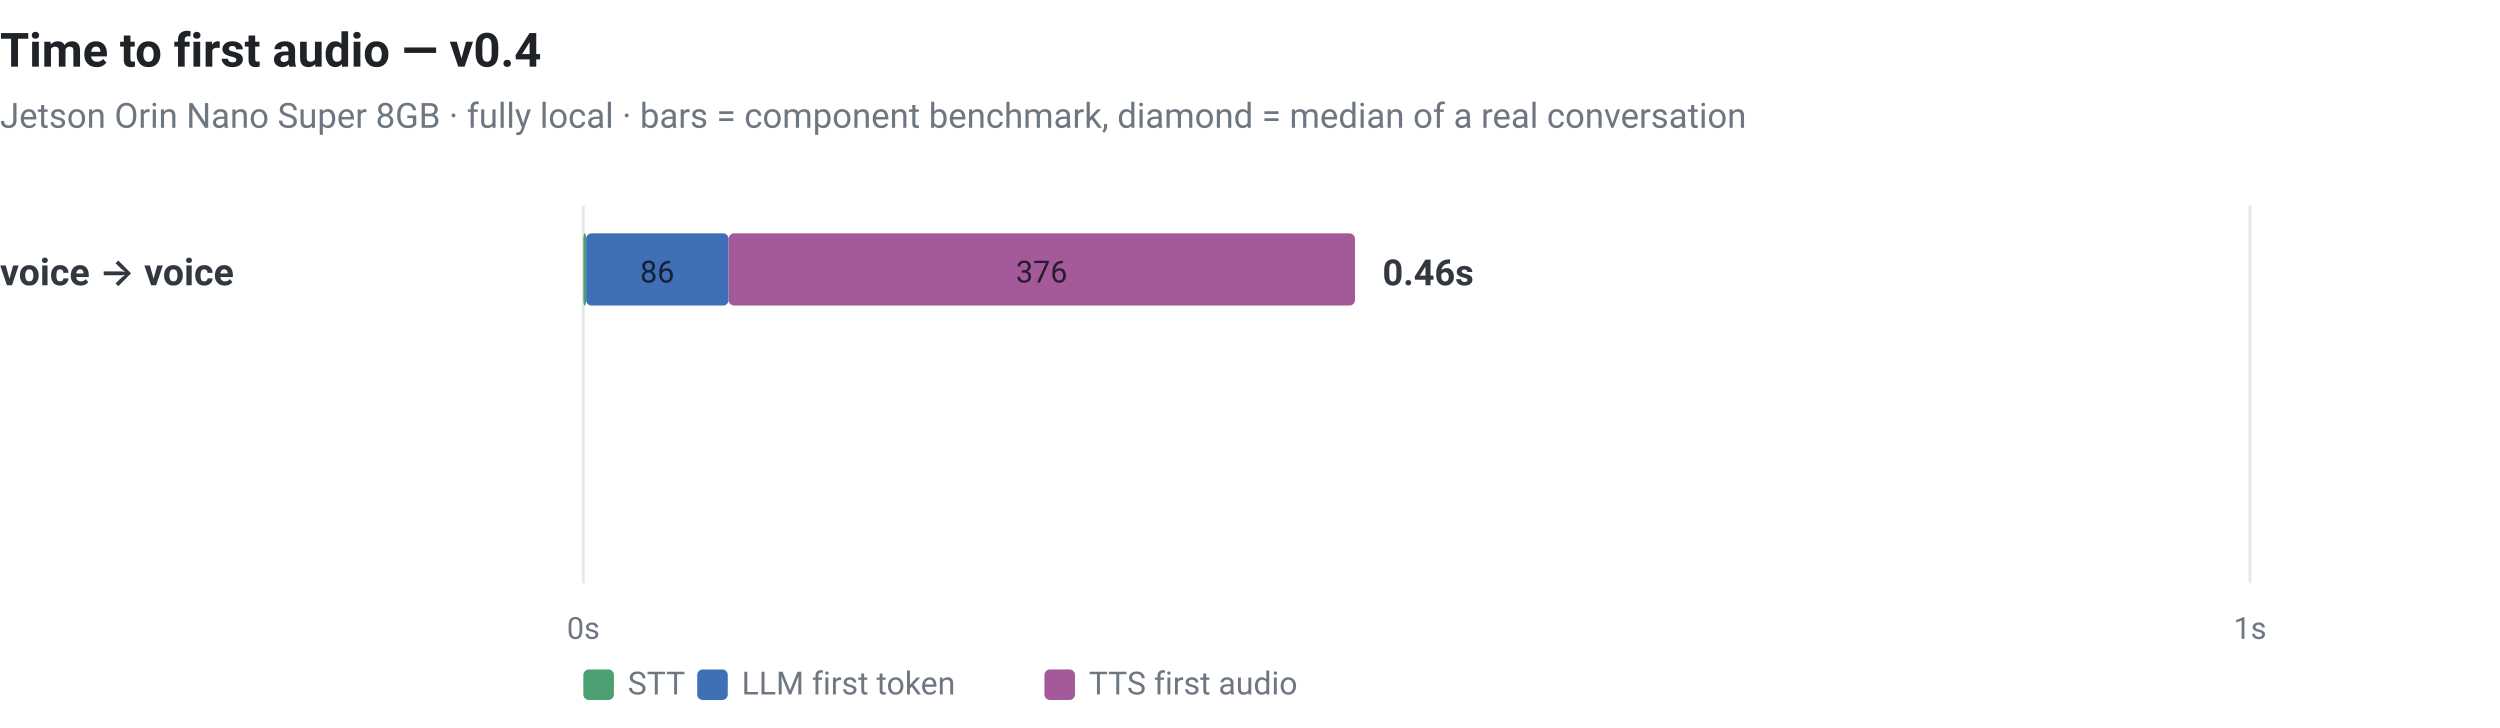
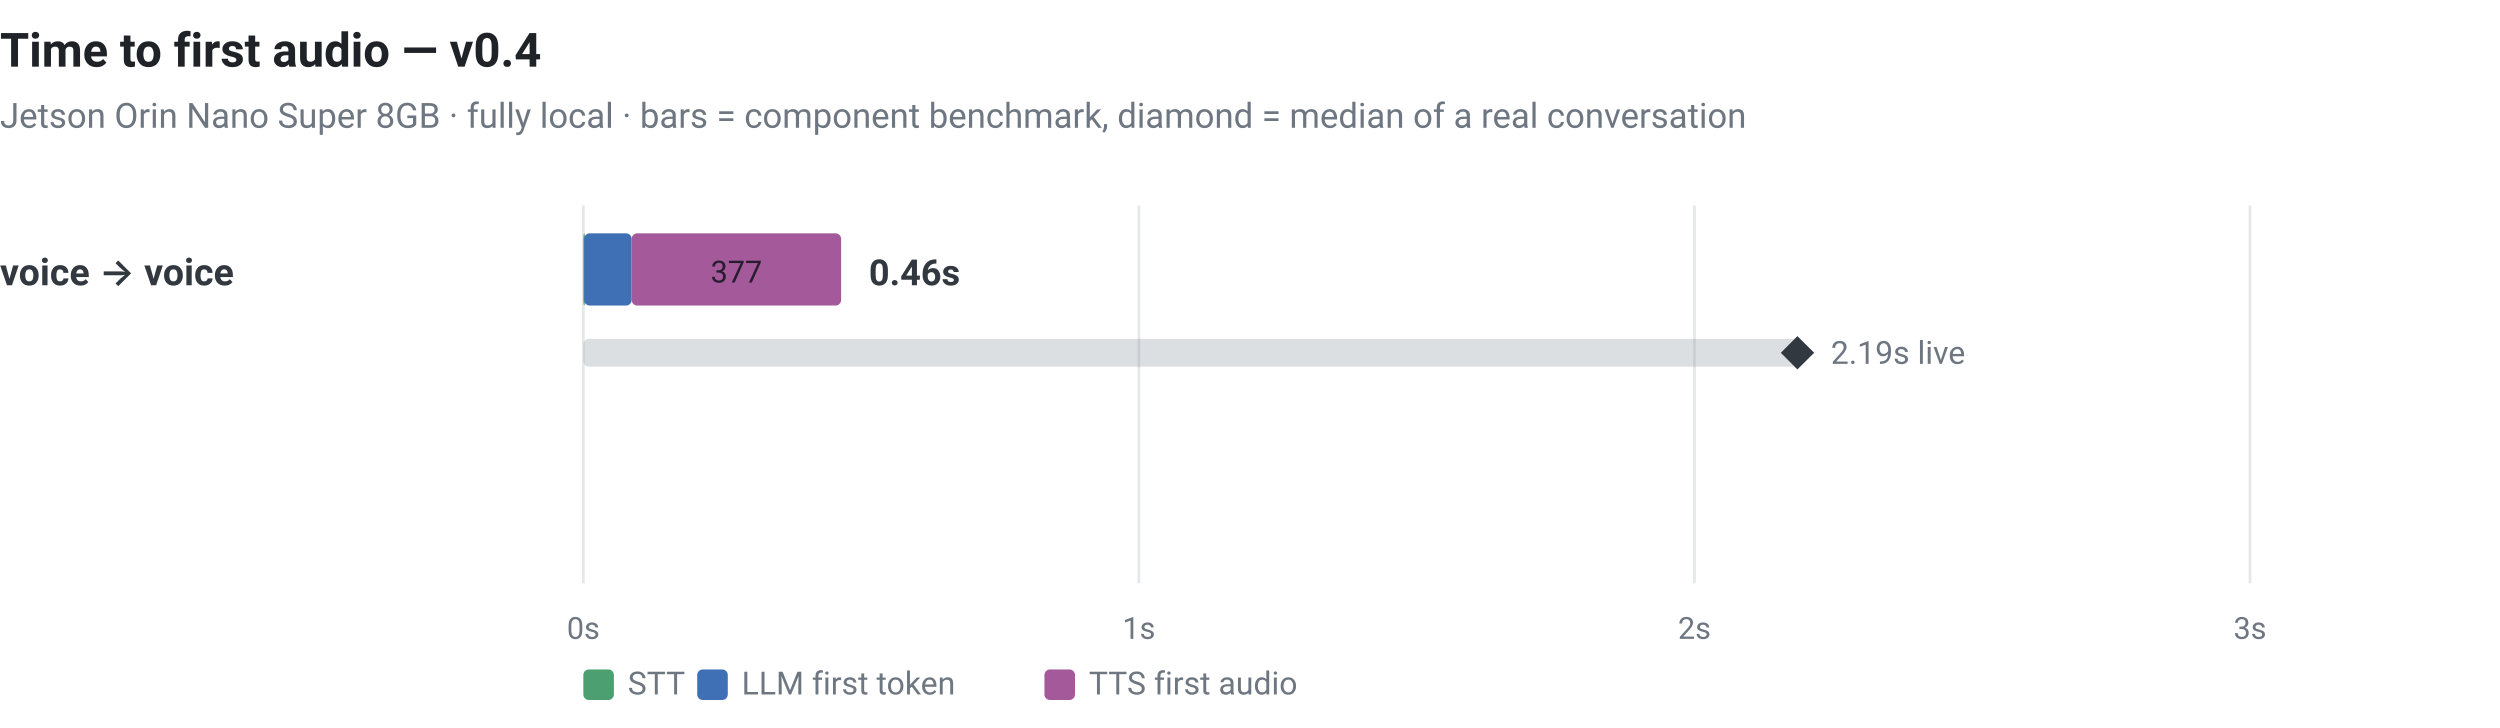
<svg xmlns="http://www.w3.org/2000/svg" width="900" height="262" viewBox="0 0 900 262" font-family="system-ui,-apple-system,Segoe UI,Roboto,sans-serif">
  <style>
  .ttl { fill: #1f2328; font-weight: 600 }
  .lbl { fill: #32383f }
  .sub, .ax { fill: #6e7781 }
  @media (prefers-color-scheme: dark) {
    .ttl { fill: #e6edf3 }
    .lbl { fill: #c9d1d9 }
    .sub, .ax { fill: #8b949e }
  }
</style>
  <text x="0" y="24" font-size="17" class="ttl" fill="#adbac7">Time to first audio — v0.4</text>
  <text x="0" y="46" font-size="12.5" class="sub" fill="#8b949e">Jetson Orin Nano Super 8GB · fully local · bars = component benchmark, diamond = median of a real conversation</text>
  <line x1="210.0" y1="74" x2="210.0" y2="210" stroke="#8b949e" stroke-opacity="0.22" stroke-width="1" />
  <text x="210.0" y="230" font-size="11" class="ax" fill="#8b949e" text-anchor="middle">0s</text>
+   <line x1="410.0" y1="74" x2="410.0" y2="210" stroke="#8b949e" stroke-opacity="0.22" stroke-width="1" />
+   <text x="410.0" y="230" font-size="11" class="ax" fill="#8b949e" text-anchor="middle">1s</text>
+   <line x1="610.0" y1="74" x2="610.0" y2="210" stroke="#8b949e" stroke-opacity="0.22" stroke-width="1" />
+   <text x="610.0" y="230" font-size="11" class="ax" fill="#8b949e" text-anchor="middle">2s</text>
  <line x1="810.0" y1="74" x2="810.0" y2="210" stroke="#8b949e" stroke-opacity="0.22" stroke-width="1" />
-   <text x="810.0" y="230" font-size="11" class="ax" fill="#8b949e" text-anchor="middle">1s</text>
+   <text x="810.0" y="230" font-size="11" class="ax" fill="#8b949e" text-anchor="middle">3s</text>
  <text x="0" y="102.7" font-size="13.5" font-weight="600" class="lbl" fill="#adbac7">voice → voice</text>
-   <rect x="210.0" y="84.0" width="1.0" height="26" fill="#4c9f70" rx="2" />
-   <rect x="211.0" y="84.0" width="51.3" height="26" fill="#3f6fb5" rx="2" />
-   <text x="236.6" y="101.7" font-size="11" fill="#0d1117" fill-opacity="0.82" text-anchor="middle">86</text>
-   <rect x="262.3" y="84.0" width="225.5" height="26" fill="#a4599b" rx="2" />
-   <text x="375.0" y="101.7" font-size="11" fill="#0d1117" fill-opacity="0.82" text-anchor="middle">376</text>
-   <text x="497.7" y="102.7" font-size="13" font-weight="600" class="lbl" fill="#adbac7">0.46s</text>
+   <rect x="210.0" y="84.0" width="0.6" height="26" fill="#4c9f70" rx="2" />
+   <rect x="210.3" y="84.0" width="17.1" height="26" fill="#3f6fb5" rx="2" />
+   <rect x="227.4" y="84.0" width="75.4" height="26" fill="#a4599b" rx="2" />
+   <text x="265.1" y="101.7" font-size="11" fill="#0d1117" fill-opacity="0.82" text-anchor="middle">377</text>
+   <text x="312.8" y="102.7" font-size="13" font-weight="600" class="lbl" fill="#adbac7">0.46s</text>
+   <rect x="210" y="122" width="437.1" height="10" fill="#8b949e" fill-opacity="0.3" rx="2" />
+   <polygon points="641.1,127 647.06,121 653.1,127 647.06,133" class="lbl" fill="#adbac7" />
+   <text x="659.1" y="131.0" font-size="11.5" class="ax" fill="#8b949e">2.19s live</text>
  <rect x="210" y="241" width="11" height="11" fill="#4c9f70" rx="2" />
  <text x="226" y="250" font-size="11.5" class="ax" fill="#8b949e">STT</text>
  <rect x="251.0" y="241" width="11" height="11" fill="#3f6fb5" rx="2" />
  <text x="267.0" y="250" font-size="11.5" class="ax" fill="#8b949e">LLM first token</text>
  <rect x="376.0" y="241" width="11" height="11" fill="#a4599b" rx="2" />
  <text x="392.0" y="250" font-size="11.5" class="ax" fill="#8b949e">TTS first audio</text>
</svg>
